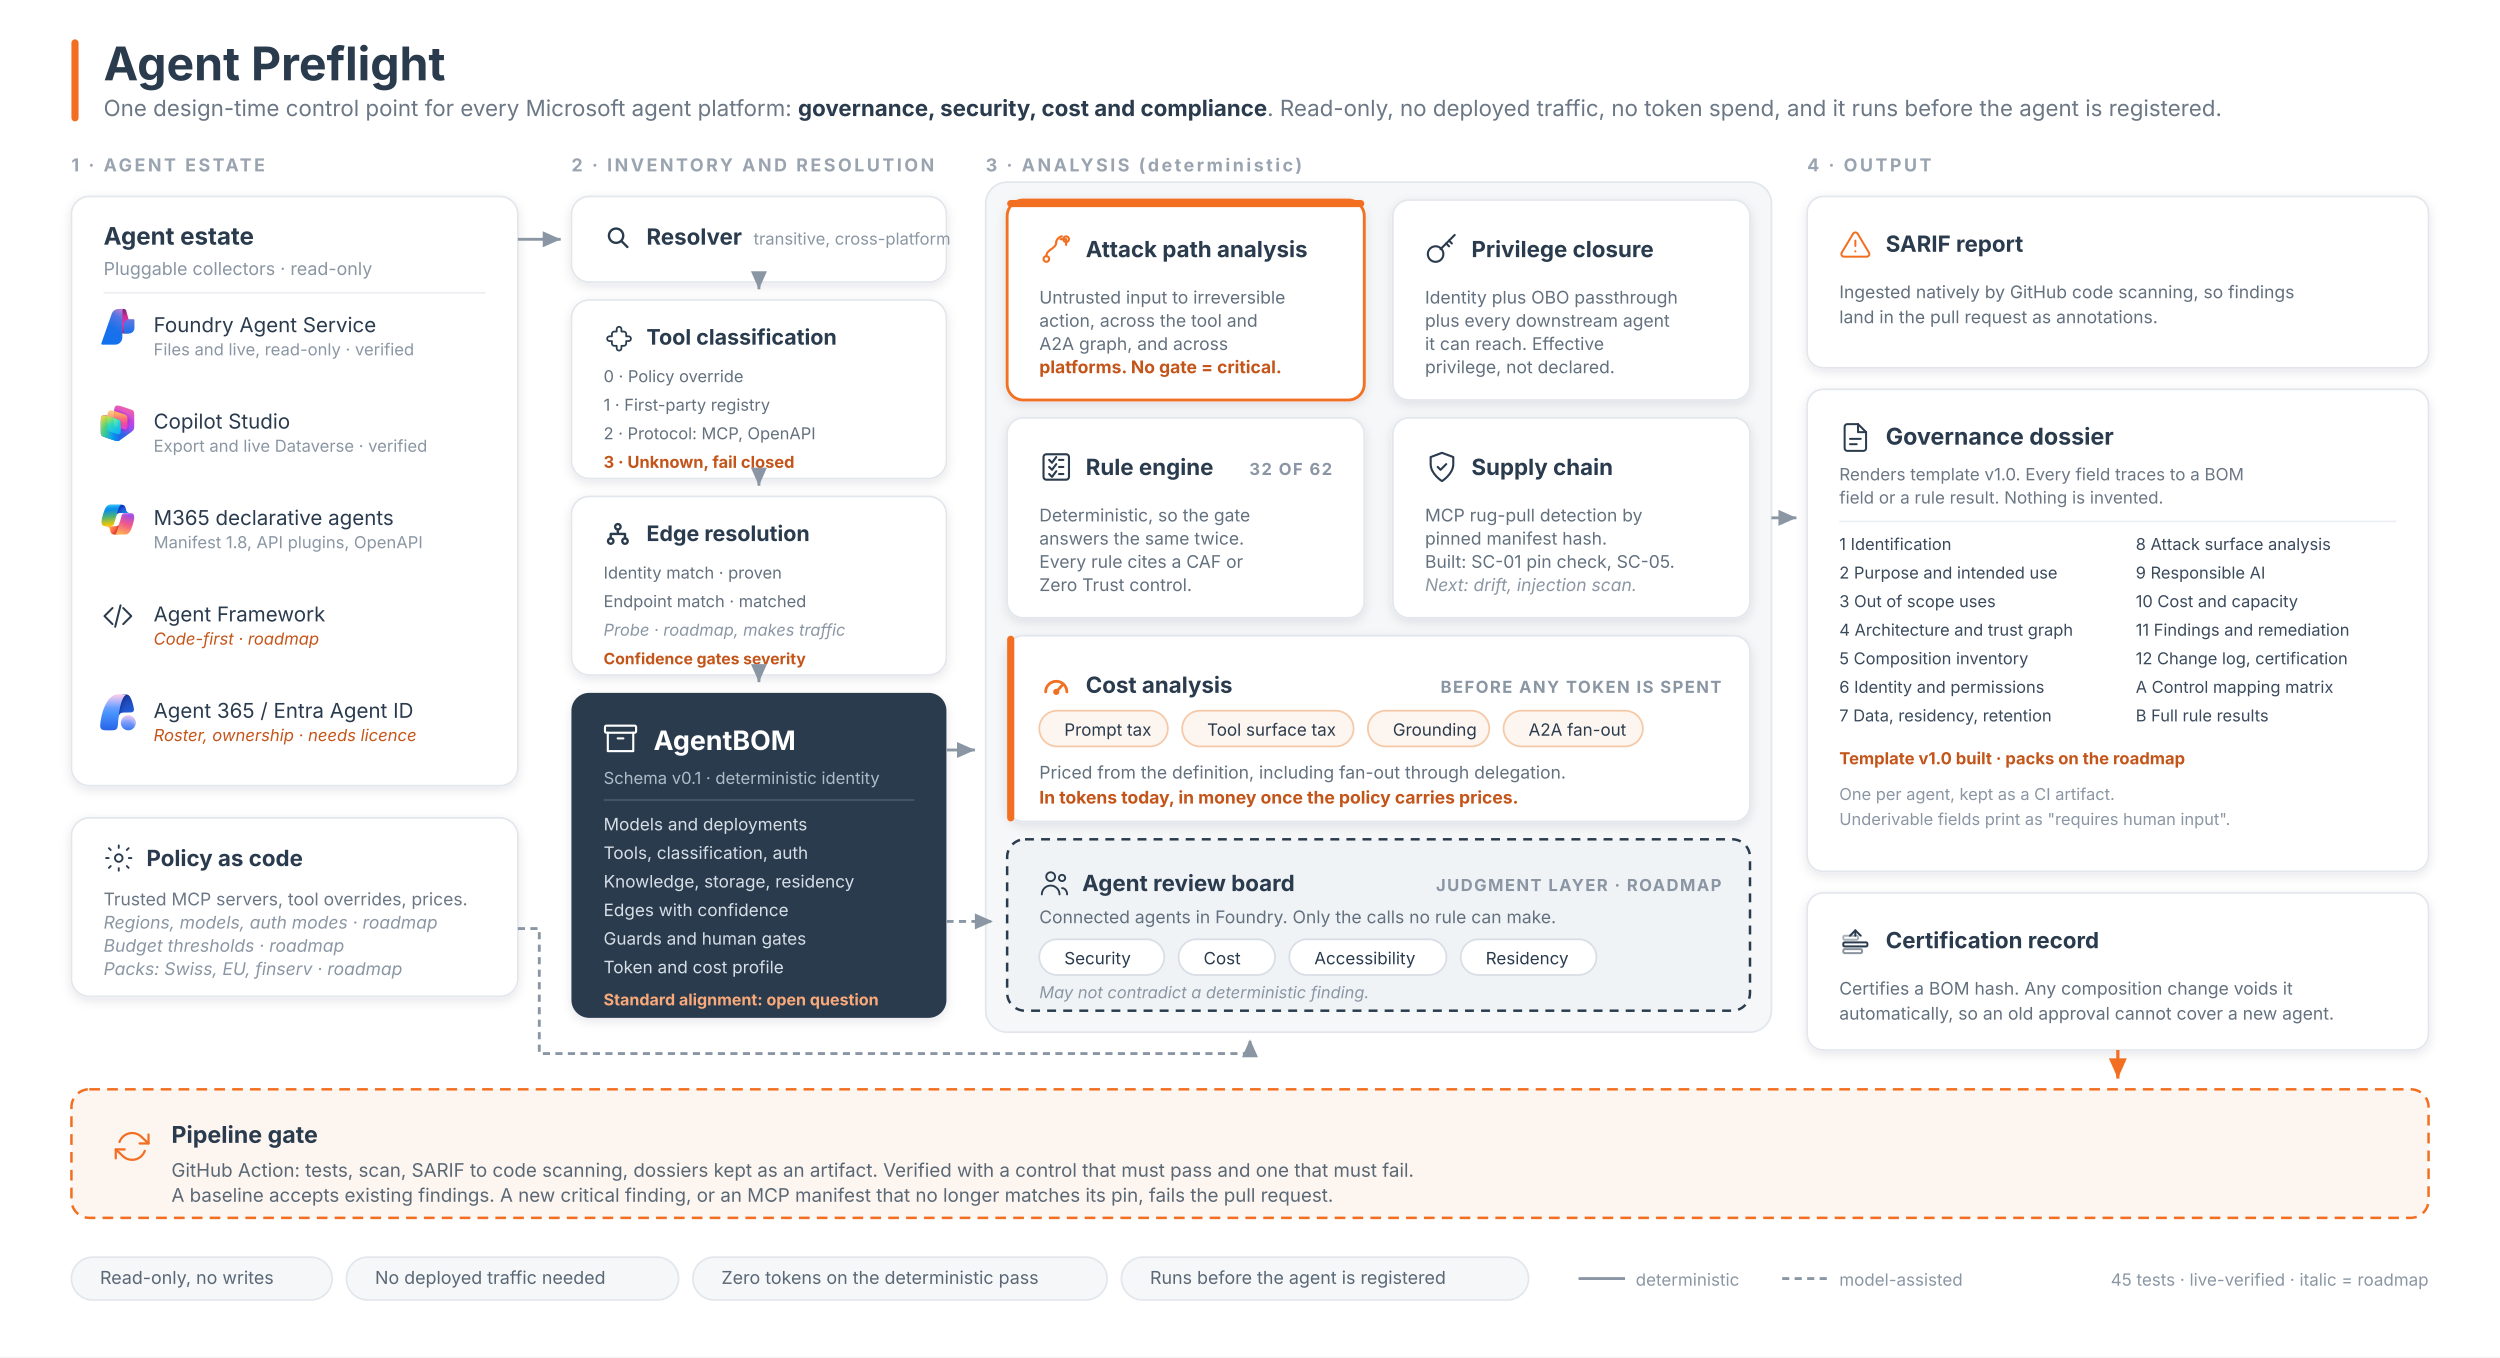
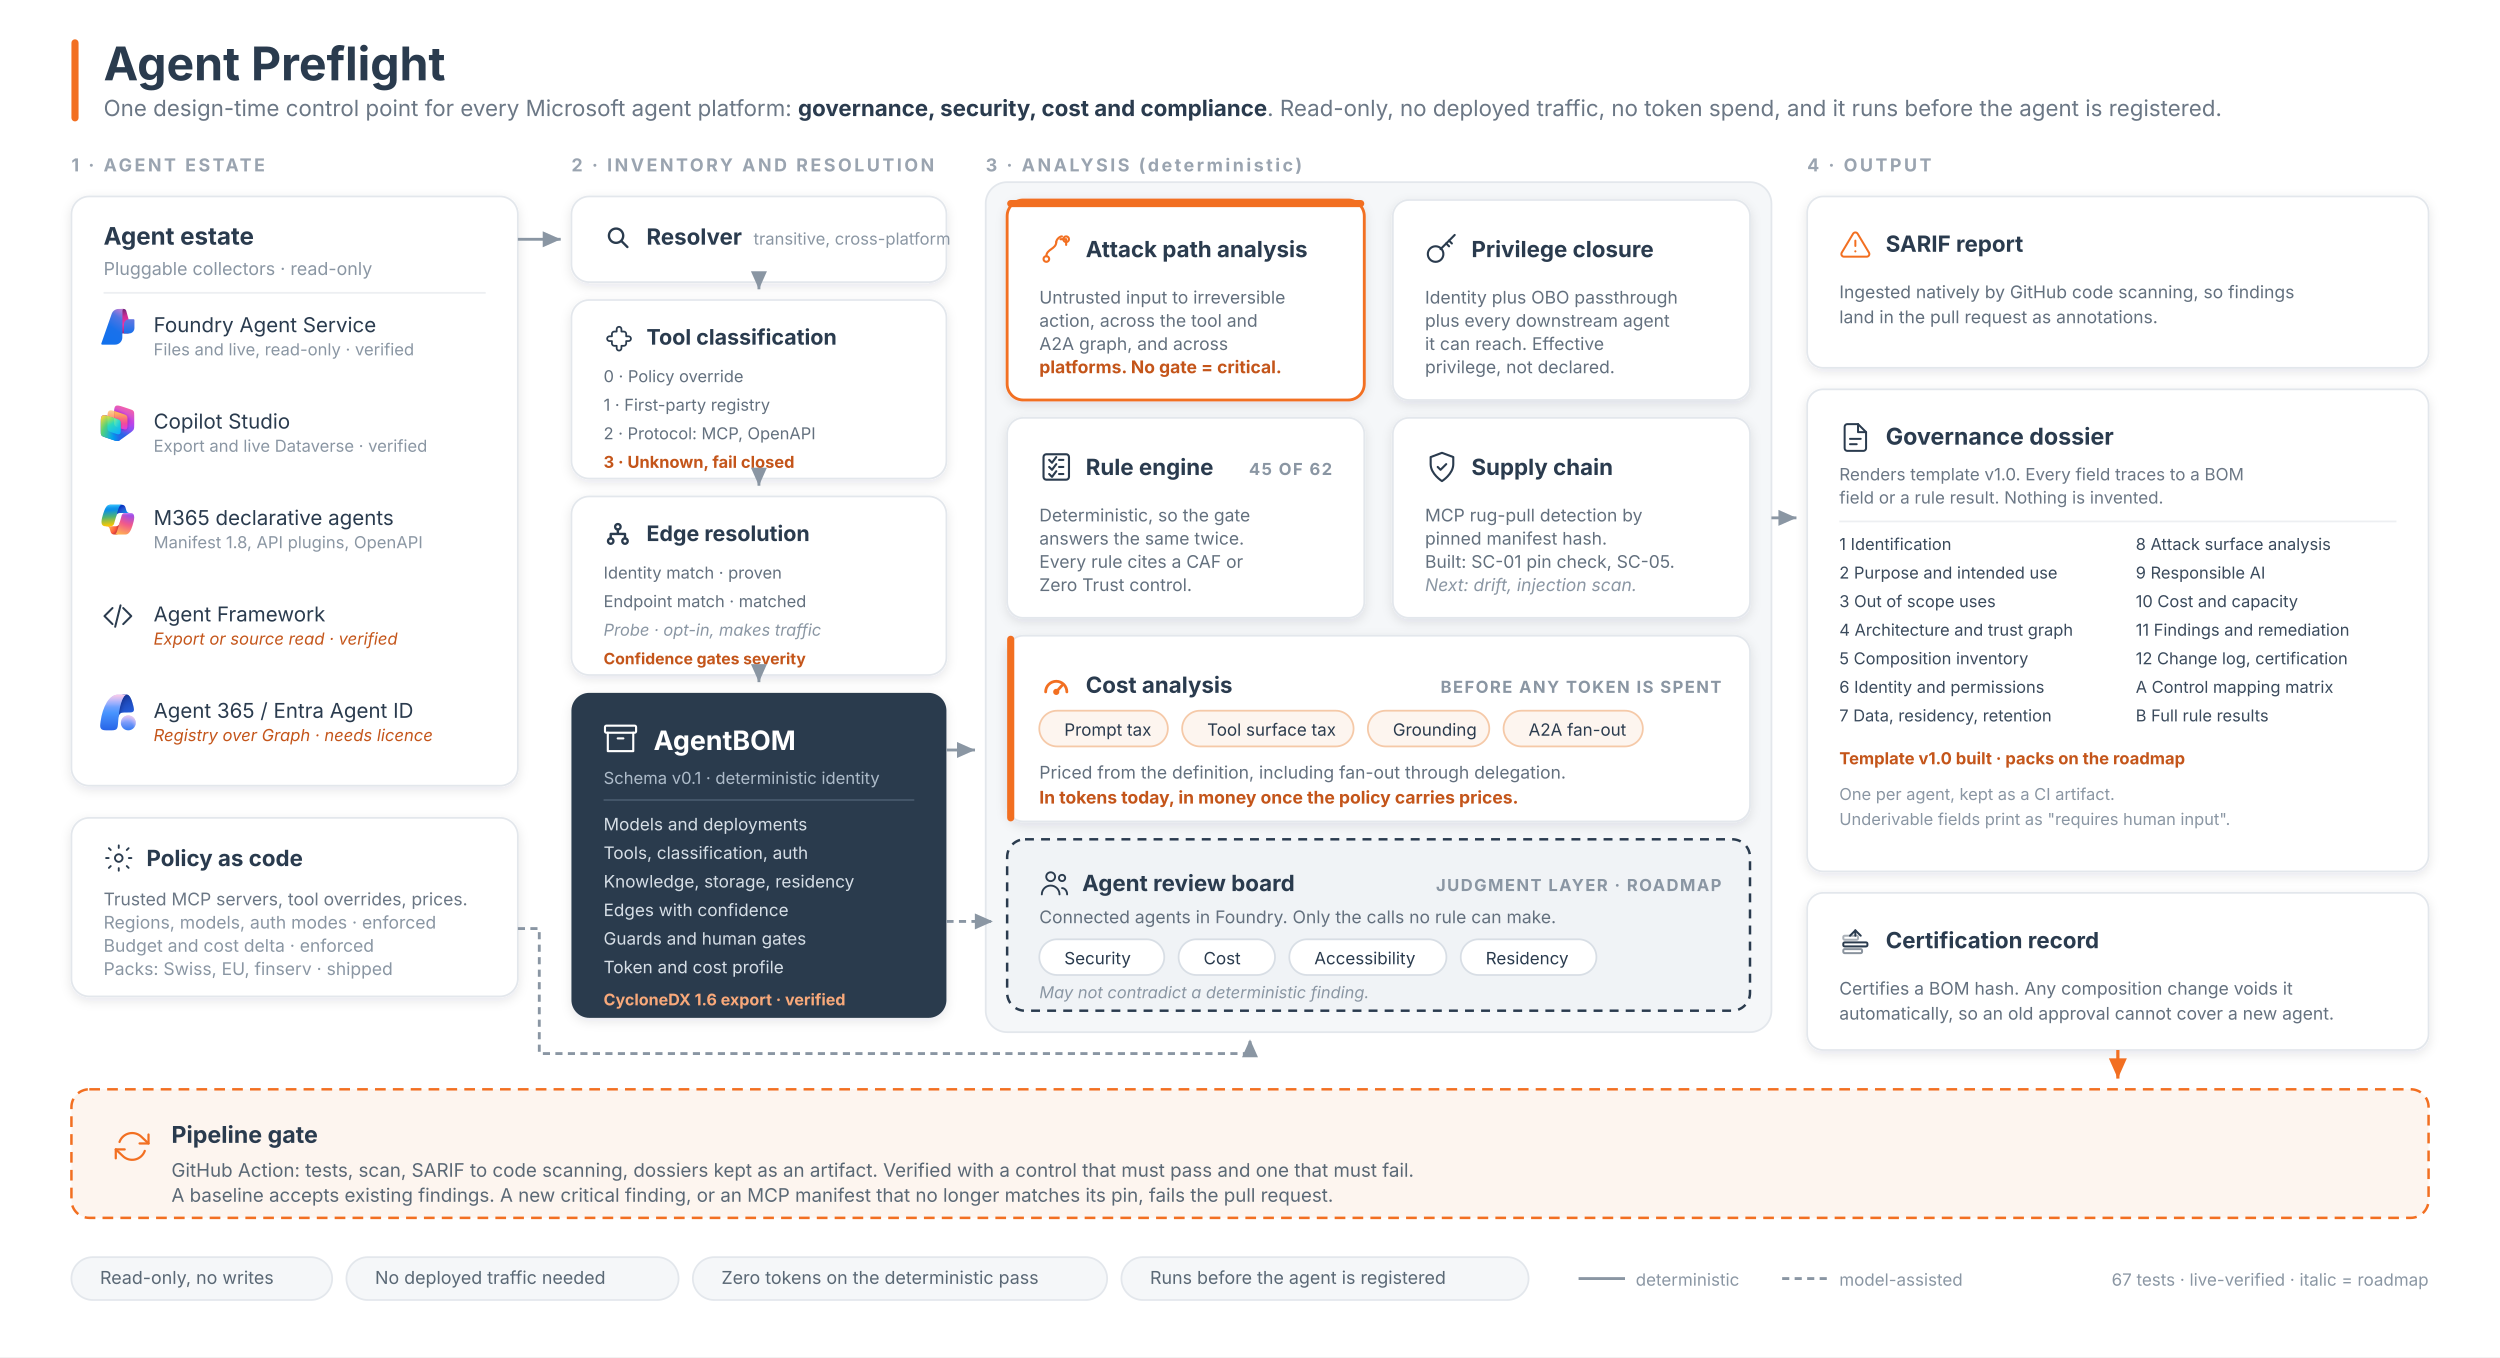
<svg xmlns="http://www.w3.org/2000/svg" viewBox="0 0 1400 760" width="1400" height="760" font-family="Segoe UI, Inter, system-ui, -apple-system, Arial, sans-serif">
  <defs>
    <filter id="sh" x="-20%" y="-20%" width="140%" height="140%">
      <feDropShadow dx="0" dy="2" stdDeviation="3" flood-color="#0B1B2B" flood-opacity="0.10" />
    </filter>
    <marker id="ah" viewBox="0 0 10 10" refX="9" refY="5" markerWidth="7" markerHeight="7" orient="auto-start-reverse">
      <path d="M0,1 L9,5 L0,9 z" fill="#8A96A3" />
    </marker>
    <marker id="aho" viewBox="0 0 10 10" refX="9" refY="5" markerWidth="7" markerHeight="7" orient="auto-start-reverse">
      <path d="M0,1 L9,5 L0,9 z" fill="#F26F21" />
    </marker>
    <symbol id="ico-brain" viewBox="0 0 24 24" fill="none" stroke="currentColor" stroke-width="1.5" stroke-linecap="round" stroke-linejoin="round">
      <path d="M12 5C12 3.343 13.343 2 15 2c1.657 0 3 1.343 3 3 1.105 0 2 .895 2 2v1.5c0 .828-.672 1.5-1.5 1.5H19v3c0 2.761-2.239 5-5 5h-4c-2.761 0-5-2.239-5-5V10H4.5C3.672 10 3 9.328 3 8.5V7c0-1.105.895-2 2-2 0-1.657 1.343-3 3-3 1.657 0 3 1.343 3 3h1z" />
      <line x1="9" y1="17" x2="9" y2="21" />
      <line x1="15" y1="17" x2="15" y2="21" />
      <line x1="9" y1="21" x2="15" y2="21" />
    </symbol>
    <symbol id="ico-puzzle" viewBox="0 0 24 24" fill="none" stroke="currentColor" stroke-width="1.5" stroke-linecap="round" stroke-linejoin="round">
      <path d="M19 11V9a2 2 0 0 0-2-2h-2V5a2 2 0 0 0-4 0v2H9a2 2 0 0 0-2 2v2H5a2 2 0 0 0 0 4h2v2a2 2 0 0 0 2 2h2v2a2 2 0 0 0 4 0v-2h2a2 2 0 0 0 2-2v-2h2a2 2 0 0 0 0-4h-2z" />
    </symbol>
    <symbol id="ico-code" viewBox="0 0 24 24" fill="none" stroke="currentColor" stroke-width="1.5" stroke-linecap="round" stroke-linejoin="round">
      <polyline points="16,18 22,12 16,6" />
      <polyline points="8,6 2,12 8,18" />
      <line x1="14" y1="4" x2="10" y2="20" />
    </symbol>
    <symbol id="ico-org" viewBox="0 0 24 24" fill="none" stroke="currentColor" stroke-width="2" stroke-linecap="round" stroke-linejoin="round">
      <circle cx="12" cy="6" r="2.3" />
      <circle cx="6" cy="18" r="2.3" />
      <circle cx="18" cy="18" r="2.3" />
      <path d="M12 8.3 V12 M6 12 H18 M6 12 V15.7 M18 12 V15.7" />
    </symbol>
    <symbol id="ico-search" viewBox="0 0 24 24" fill="none" stroke="currentColor" stroke-width="2" stroke-linecap="round" stroke-linejoin="round">
      <circle cx="10.5" cy="10.5" r="6" />
      <line x1="15" y1="15" x2="20" y2="20" />
    </symbol>
    <symbol id="ico-archive" viewBox="0 0 24 24" fill="none" stroke="currentColor" stroke-width="1.5" stroke-linecap="round" stroke-linejoin="round">
      <polyline points="21,8 21,21 3,21 3,8" />
      <rect x="1" y="3" width="22" height="5" rx="1" />
      <line x1="10" y1="12" x2="14" y2="12" />
    </symbol>
    <symbol id="ico-route" viewBox="0 0 24 24" fill="none" stroke="currentColor" stroke-width="1.5" stroke-linecap="round" stroke-linejoin="round">
      <circle cx="5" cy="19" r="2" />
      <circle cx="19" cy="5" r="2" />
      <path d="M5 17C5 12 12 12 12 7" />
      <path d="M12 7C12 5.343 14.343 3 16 3" />
      <polyline points="15,5 19,5 19,9" />
    </symbol>
    <symbol id="ico-key" viewBox="0 0 24 24" fill="none" stroke="currentColor" stroke-width="1.5" stroke-linecap="round" stroke-linejoin="round">
      <circle cx="7.5" cy="15.5" r="5.5" />
      <path d="M21 2L11 12" />
      <path d="M15 8l2 2" />
      <path d="M17 6l2 2" />
    </symbol>
    <symbol id="ico-checklist" viewBox="0 0 24 24" fill="none" stroke="currentColor" stroke-width="1.5" stroke-linecap="round" stroke-linejoin="round">
      <rect x="3" y="3" width="18" height="18" rx="2" />
      <polyline points="7,12 9,14 12,10" />
      <line x1="14" y1="12" x2="17" y2="12" />
      <polyline points="7,7 9,9 12,5" />
      <line x1="14" y1="7" x2="17" y2="7" />
      <polyline points="7,17 9,19 12,15" />
      <line x1="14" y1="17" x2="17" y2="17" />
    </symbol>
    <symbol id="ico-shield" viewBox="0 0 24 24" fill="none" stroke="currentColor" stroke-width="1.5" stroke-linecap="round" stroke-linejoin="round">
      <path d="M12 22C12 22 4 17 4 10V5l8-3 8 3v5c0 7-8 12-8 12z" />
      <polyline points="9,12 11,14 15,10" />
    </symbol>
    <symbol id="ico-people" viewBox="0 0 24 24" fill="none" stroke="currentColor" stroke-width="1.5" stroke-linecap="round" stroke-linejoin="round">
      <circle cx="9" cy="7" r="3.5" />
      <path d="M2 21c0-3.866 3.134-7 7-7s7 3.134 7 7" />
      <circle cx="18" cy="8" r="2.5" />
      <path d="M22 21c0-2.761-1.791-5-4-5" />
    </symbol>
    <symbol id="ico-settings" viewBox="0 0 24 24" fill="none" stroke="currentColor" stroke-width="1.5" stroke-linecap="round" stroke-linejoin="round">
      <circle cx="12" cy="12" r="3" />
      <path d="M12 2v2M12 20v2M4.22 4.22l1.42 1.42M18.36 18.36l1.42 1.42M2 12h2M20 12h2M4.22 19.78l1.42-1.42M18.36 5.64l1.42-1.42" />
    </symbol>
    <symbol id="ico-warning" viewBox="0 0 24 24" fill="none" stroke="currentColor" stroke-width="1.5" stroke-linecap="round" stroke-linejoin="round">
      <path d="M10.29 3.86L1.82 18a2 2 0 0 0 1.71 3h16.94a2 2 0 0 0 1.71-3L13.71 3.86a2 2 0 0 0-3.42 0z" />
      <line x1="12" y1="9" x2="12" y2="13" />
      <circle cx="12" cy="17" r="0.8" fill="currentColor" stroke="none" />
    </symbol>
    <symbol id="ico-document" viewBox="0 0 24 24" fill="none" stroke="currentColor" stroke-width="1.5" stroke-linecap="round" stroke-linejoin="round">
      <path d="M14 2H6a2 2 0 0 0-2 2v16a2 2 0 0 0 2 2h12a2 2 0 0 0 2-2V8z" />
      <polyline points="14,2 14,8 20,8" />
      <line x1="8" y1="13" x2="16" y2="13" />
      <line x1="8" y1="17" x2="13" y2="17" />
    </symbol>
    <symbol id="ico-version" viewBox="0 0 24 24" fill="none" stroke="currentColor" stroke-width="1.5" stroke-linecap="round" stroke-linejoin="round">
      <path d="M12 8V4l-4 4" />
      <path d="M12 4l4 4" />
      <rect x="3" y="13" width="18" height="3" rx="1" />
      <rect x="3" y="18" width="14" height="3" rx="1" opacity="0.55" />
      <rect x="3" y="8" width="11" height="3" rx="1" opacity="0.4" />
    </symbol>
    <symbol id="ico-refresh" viewBox="0 0 24 24" fill="none" stroke="currentColor" stroke-width="1.5" stroke-linecap="round" stroke-linejoin="round">
      <polyline points="23,4 23,10 17,10" />
      <polyline points="1,20 1,14 7,14" />
      <path d="M3.51 9a9 9 0 0 1 14.85-3.36L23 10M1 14l4.64 4.36A9 9 0 0 0 20.49 15" />
    </symbol>
    <symbol id="ico-gauge" viewBox="0 0 24 24" fill="none" stroke="currentColor" stroke-width="2" stroke-linecap="round" stroke-linejoin="round">
      <path d="M4.5 17 A7.5 7.5 0 0 1 19.5 17" />
      <line x1="12" y1="17" x2="16" y2="12.5" />
      <circle cx="12" cy="17" r="1.2" />
    </symbol>
    <symbol id="ico-foundry" viewBox="0 0 18 18">
      <defs>
        <linearGradient id="fd1" x1="-603.563" y1="-218.378" x2="-606.6" y2="-206.22" gradientTransform="translate(617.126 -205.758) scale(1 -1)" gradientUnits="userSpaceOnUse">
          <stop offset="0" stop-color="#712575" />
          <stop offset=".18" stop-color="#bf2c92" />
          <stop offset=".4" stop-color="#f131a5" />
          <stop offset=".72" stop-color="#c92d96" />
          <stop offset="1" stop-color="#712575" />
        </linearGradient>
        <linearGradient id="fd2" x1="-602.412" y1="-206.025" x2="-602.412" y2="-223.175" gradientTransform="translate(617.126 -205.758) scale(1 -1)" gradientUnits="userSpaceOnUse">
          <stop offset="0" stop-color="#da7ed0" />
          <stop offset=".3" stop-color="#6276e1" />
          <stop offset=".67" stop-color="#1d71eb" />
          <stop offset="1" stop-color="#1171ed" />
        </linearGradient>
        <linearGradient id="fd3" x1="-603.438" y1="-206.414" x2="-614.807" y2="-224.644" gradientTransform="translate(617.126 -205.758) scale(1 -1)" gradientUnits="userSpaceOnUse">
          <stop offset="0" stop-color="#da7ed0" />
          <stop offset=".25" stop-color="#5175e3" />
          <stop offset=".54" stop-color="#1a71eb" />
          <stop offset="1" stop-color="#1171ed" />
        </linearGradient>
      </defs>
      <path d="m12.061.012c.534,0,1.008.401,1.178.984s1.166,4.19,1.166,4.19v7.166h-3.607l.073-12.352h1.19v.012Z" fill="url(#fd1)" fill-rule="evenodd" />
      <path d="m17.356,5.611c0-.255-.206-.449-.449-.449h-2.126c-1.494,0-2.709,1.215-2.709,2.709v4.494h2.575c1.494,0,2.709-1.215,2.709-2.709v-4.045Z" fill="url(#fd2)" />
      <path d="m12.061.012c-.413,0-.741.328-.741.741l-.073,13.64c0,1.992-1.615,3.607-3.607,3.607H1.093c-.316,0-.522-.304-.425-.595L5.915,2.429C6.425.984,7.785.012,9.316.012h2.757-.012Z" fill="url(#fd3)" fill-rule="evenodd" />
    </symbol>
    <symbol id="ico-cstudio" viewBox="0 0 96 96">
      <defs>
        <linearGradient id="cs0" x1="53.5" y1="77" x2="81" y2="10" gradientUnits="userSpaceOnUse">
          <stop stop-color="#2764E7" />
          <stop offset="0.307" stop-color="#8B52F4" />
          <stop offset="0.545" stop-color="#BB45EA" />
          <stop offset="0.804" stop-color="#DB56C6" />
          <stop offset="1" stop-color="#F462AB" />
        </linearGradient>
        <radialGradient id="cs1" cx="0" cy="0" r="1" gradientUnits="userSpaceOnUse" gradientTransform="translate(52.5 45) rotate(43.8065) scale(33.9485 21.4653)">
          <stop offset="0.549" stop-color="#5B2AB5" />
          <stop offset="1" stop-color="#A931D8" stop-opacity="0" />
        </radialGradient>
        <radialGradient id="cs2" cx="0" cy="0" r="1" gradientUnits="userSpaceOnUse" gradientTransform="translate(44 34) rotate(17.7004) scale(49.3356 24.5964)">
          <stop offset="0.528" stop-color="#9529C2" />
          <stop offset="1" stop-color="#DD3CE2" stop-opacity="0" />
        </radialGradient>
        <radialGradient id="cs3" cx="0" cy="0" r="1" gradientUnits="userSpaceOnUse" gradientTransform="translate(61.3922 89.3373) rotate(-124.89) scale(82.0935 82.0935)">
          <stop stop-color="#2764E7" />
          <stop offset="0.225" stop-color="#0094F0" />
          <stop offset="0.443" stop-color="#19B2CE" />
          <stop offset="0.7" stop-color="#52D17C" />
          <stop offset="1" stop-color="#FFD638" />
        </radialGradient>
        <linearGradient id="cs4" x1="19.544" y1="82.71" x2="53.845" y2="82.71" gradientUnits="userSpaceOnUse">
          <stop stop-color="#16BBDA" stop-opacity="0" />
          <stop offset="0.535" stop-color="#0094F0" />
          <stop offset="1" stop-color="#2764E7" />
        </linearGradient>
        <radialGradient id="cs5" cx="0" cy="0" r="1" gradientTransform="matrix(23 12.9998 8.90874 -13.0499 43 67.9995)" gradientUnits="userSpaceOnUse">
          <stop stop-color="#1B44B1" />
          <stop offset="1" stop-color="#367AF2" stop-opacity="0" />
        </radialGradient>
        <linearGradient id="cs6" x1="33.5" y1="32.5" x2="34" y2="13" gradientUnits="userSpaceOnUse">
          <stop stop-color="#FF9C70" />
          <stop offset="1" stop-color="#FFD394" />
        </linearGradient>
        <linearGradient id="cs8" x1="58" y1="20" x2="58.5" y2="64.5" gradientUnits="userSpaceOnUse">
          <stop stop-color="#FFB357" />
          <stop offset="0.38" stop-color="#FB6F7B" />
          <stop offset="0.66" stop-color="#F24A9D" />
          <stop offset="1" stop-color="#DD3CE2" />
        </linearGradient>
        <radialGradient id="cs9" cx="0" cy="0" r="1" gradientUnits="userSpaceOnUse" gradientTransform="translate(40 54) rotate(12.702) scale(24.0895 24.0895)">
          <stop offset="0.568" stop-color="#D7257D" />
          <stop offset="1" stop-color="#F462AB" stop-opacity="0" />
        </radialGradient>
        <linearGradient id="cs10" x1="50.03" y1="77.371" x2="20" y2="25.687" gradientUnits="userSpaceOnUse">
          <stop stop-color="#0FAFFF" />
          <stop offset="0.548" stop-color="#2BDABE" />
          <stop offset="0.766" stop-color="#88E06C" />
          <stop offset="1" stop-color="#FFD638" />
        </linearGradient>
        <linearGradient id="cs11" x1="36" y1="44.5" x2="53" y2="50.5" gradientUnits="userSpaceOnUse">
          <stop stop-color="#76EB95" />
          <stop offset="1" stop-color="#3BD5FF" stop-opacity="0" />
        </linearGradient>
      </defs>
      <path d="M64.324 4.774C52.312 0.77 46.305 -1.23 42.152 1.763C38 4.756 38 11.087 38 23.749V33.999L28.324 30.774C16.312 26.77 10.305 24.77 6.152 27.763C2 30.756 2 37.087 2 49.749V67.585C2 74.542 2 78.021 3.887 80.64C5.774 83.259 9.076 84.36 15.676 86.56L20.002 87.999L20 88.001L33.891 92.63C41.053 95.017 44.634 96.212 48.217 95.661C51.8 95.111 54.858 92.896 60.973 88.468L79.596 74.984C84.624 71.342 87.571 69.203 89.369 66.757C89.551 66.519 89.721 66.27 89.879 66.005C90.05 65.73 90.212 65.452 90.359 65.163C92 61.95 92 58.195 92 50.685V28.415C92 21.458 92.001 17.979 90.113 15.36C88.226 12.742 84.924 11.643 78.324 9.442L64.324 4.774Z" fill="url(#cs0)" />
      <path d="M64.324 4.774C52.312 0.77 46.305 -1.23 42.152 1.763C38 4.756 38 11.087 38 23.749V33.999L28.324 30.774C16.312 26.77 10.305 24.77 6.152 27.763C2 30.756 2 37.087 2 49.749V67.585C2 74.542 2 78.021 3.887 80.64C5.774 83.259 9.076 84.36 15.676 86.56L20.002 87.999L20 88.001L33.891 92.63C41.053 95.017 44.634 96.212 48.217 95.661C51.8 95.111 54.858 92.896 60.973 88.468L79.596 74.984C84.624 71.342 87.571 69.203 89.369 66.757C89.551 66.519 89.721 66.27 89.879 66.005C90.05 65.73 90.212 65.452 90.359 65.163C92 61.95 92 58.195 92 50.685V28.415C92 21.458 92.001 17.979 90.113 15.36C88.226 12.742 84.924 11.643 78.324 9.442L64.324 4.774Z" fill="url(#cs1)" />
      <path d="M64.324 4.774C52.312 0.77 46.305 -1.23 42.152 1.763C38 4.756 38 11.087 38 23.749V33.999L28.324 30.774C16.312 26.77 10.305 24.77 6.152 27.763C2 30.756 2 37.087 2 49.749V67.585C2 74.542 2 78.021 3.887 80.64C5.774 83.259 9.076 84.36 15.676 86.56L20.002 87.999L20 88.001L33.891 92.63C41.053 95.017 44.634 96.212 48.217 95.661C51.8 95.111 54.858 92.896 60.973 88.468L79.596 74.984C84.624 71.342 87.571 69.203 89.369 66.757C89.551 66.519 89.721 66.27 89.879 66.005C90.05 65.73 90.212 65.452 90.359 65.163C92 61.95 92 58.195 92 50.685V28.415C92 21.458 92.001 17.979 90.113 15.36C88.226 12.742 84.924 11.643 78.324 9.442L64.324 4.774Z" fill="url(#cs2)" />
      <path d="M56 54.415C56 47.458 56 43.979 54.112 41.36C52.225 38.742 48.925 37.642 42.325 35.441L28.325 30.775C16.312 26.771 10.306 24.768 6.153 27.762C2 30.755 2 37.086 2 49.748V67.585C2 74.542 2 78.021 3.888 80.639C5.775 83.258 9.075 84.358 15.675 86.558L29.675 91.225C41.688 95.229 47.694 97.231 51.847 94.238C56 91.245 56 84.914 56 72.251V54.415Z" fill="url(#cs3)" />
      <path d="M56 54.415C56 47.458 56 43.979 54.112 41.36C52.225 38.742 48.925 37.642 42.325 35.441L28.325 30.775C16.312 26.771 10.306 24.768 6.153 27.762C2 30.755 2 37.086 2 49.748V67.585C2 74.542 2 78.021 3.888 80.639C5.775 83.258 9.075 84.358 15.675 86.558L29.675 91.225C41.688 95.229 47.694 97.231 51.847 94.238C56 91.245 56 84.914 56 72.251V54.415Z" fill="url(#cs4)" />
      <path d="M92 50.685C92 58.195 92 61.95 90.359 65.163C90.212 65.452 90.05 65.73 89.879 66.005C89.721 66.27 89.551 66.519 89.369 66.757C87.571 69.203 84.624 71.342 79.596 74.983L60.973 88.468C54.858 92.896 51.8 95.111 48.217 95.661C44.634 96.212 41.053 95.017 33.891 92.63L25.216 89.739L20 88L20.002 87.999L16.782 86.928L15.222 86.407C8.923 84.307 5.73 83.198 3.887 80.64C2 78.021 2 74.542 2 67.585V49.749C2 48.432 2.001 47.184 2.006 46.001L56 61.501L92 35.001V50.685Z" fill="url(#cs5)" />
      <path d="M38.074 15.104C31.303 13.067 27.222 12.55 24.152 14.762C21.079 16.977 20.281 21.02 20.073 28.103C22.463 28.822 25.189 29.731 28.323 30.775L37.999 34V23.749C37.999 20.457 38.001 17.593 38.074 15.104Z" fill="url(#cs6)" />
      <path d="M38.074 15.104C38.001 17.592 38 20.456 38 23.748V41.585C38 48.542 38 52.021 39.888 54.64C41.775 57.258 45.076 58.359 51.676 60.559L56 62C64.003 64.668 68.004 66.001 70.84 64.141C71.011 64.028 71.177 63.909 71.338 63.782C74 61.68 74 57.462 74 49.026V41.415C74 34.458 74 30.979 72.112 28.36C70.225 25.742 66.924 24.641 60.324 22.441L46.324 17.774C43.19 16.73 40.464 15.822 38.074 15.104Z" fill="url(#cs8)" />
      <path d="M38.074 15.104C38.001 17.592 38 20.456 38 23.748V41.585C38 48.542 38 52.021 39.888 54.64C41.775 57.258 45.076 58.359 51.676 60.559L56 62C64.003 64.668 68.004 66.001 70.84 64.141C71.011 64.028 71.177 63.909 71.338 63.782C74 61.68 74 57.462 74 49.026V41.415C74 34.458 74 30.979 72.112 28.36C70.225 25.742 66.924 24.641 60.324 22.441L46.324 17.774C43.19 16.73 40.464 15.822 38.074 15.104Z" fill="url(#cs9)" />
      <path d="M20.074 28.104C20.001 30.592 20 33.456 20 36.748V54.585C20 61.542 20 65.021 21.888 67.64C23.775 70.258 27.076 71.359 33.676 73.559L37.975 74.992C46.001 77.667 50.015 79.005 52.855 77.131C53.016 77.025 53.172 76.912 53.324 76.793C56 74.691 56 70.461 56 62V54.415C56 47.458 56 43.979 54.112 41.36C52.225 38.742 48.924 37.641 42.324 35.441L28.324 30.774C25.19 29.73 22.464 28.823 20.074 28.104Z" fill="url(#cs10)" />
      <path d="M38 41.585C38 48.542 38 52.021 39.888 54.64C41.775 57.258 45.076 58.358 51.676 60.559L56 62V54.415C56 47.458 56 43.979 54.112 41.36C52.225 38.742 48.924 37.641 42.324 35.441L38 34V41.585Z" fill="url(#cs11)" />
    </symbol>
    <symbol id="ico-m365copilot" viewBox="0 0 48 48">
      <defs>
        <radialGradient id="mc0" cx="0" cy="0" r="1" gradientUnits="userSpaceOnUse" gradientTransform="translate(38.005 20.5144) rotate(-129.304) scale(17.3033 16.2706)">
          <stop offset="0.096" stop-color="#00AEFF" />
          <stop offset="0.773" stop-color="#2253CE" />
          <stop offset="1" stop-color="#0736C4" />
        </radialGradient>
        <radialGradient id="mc1" cx="0" cy="0" r="1" gradientUnits="userSpaceOnUse" gradientTransform="translate(11.1215 32.8171) rotate(51.84) scale(15.9912 15.5119)">
          <stop stop-color="#FFB657" />
          <stop offset="0.634" stop-color="#FF5F3D" />
          <stop offset="0.923" stop-color="#C02B3C" />
        </radialGradient>
        <linearGradient id="mc2" x1="12.5" y1="7.5" x2="14.788" y2="33.975" gradientUnits="userSpaceOnUse">
          <stop offset="0.156" stop-color="#0D91E1" />
          <stop offset="0.487" stop-color="#52B471" />
          <stop offset="0.652" stop-color="#98BD42" />
          <stop offset="0.937" stop-color="#FFC800" />
        </linearGradient>
        <linearGradient id="mc3" x1="14.5" y1="4" x2="15.75" y2="32.885" gradientUnits="userSpaceOnUse">
          <stop stop-color="#3DCBFF" />
          <stop offset="0.247" stop-color="#0588F7" stop-opacity="0" />
        </linearGradient>
        <radialGradient id="mc4" cx="0" cy="0" r="1" gradientUnits="userSpaceOnUse" gradientTransform="translate(41.3187 12.2813) rotate(109.274) scale(38.3873 45.9867)">
          <stop offset="0.066" stop-color="#8C48FF" />
          <stop offset="0.5" stop-color="#F2598A" />
          <stop offset="0.896" stop-color="#FFB152" />
        </radialGradient>
        <linearGradient id="mc5" x1="42.586" y1="13.346" x2="42.569" y2="21.215" gradientUnits="userSpaceOnUse">
          <stop offset="0.058" stop-color="#F8ADFA" />
          <stop offset="0.708" stop-color="#A86EDD" stop-opacity="0" />
        </linearGradient>
      </defs>
      <path d="M34.142 7.325C33.563 5.354 31.755 4 29.7 4L28.349 4C26.114 4 24.198 5.596 23.795 7.794L21.48 20.407L22.055 18.442C22.632 16.468 24.442 15.111 26.499 15.111H34.352L37.646 16.394L40.821 15.111H39.895C37.84 15.111 36.032 13.757 35.453 11.786L34.142 7.325Z" fill="url(#mc0)" />
      <path d="M14.331 40.656C14.903 42.637 16.716 44 18.778 44H21.649C24.159 44 26.212 41.999 26.277 39.489L26.589 27.327L25.935 29.56C25.358 31.533 23.548 32.889 21.492 32.889L13.573 32.889L10.75 31.357L7.693 32.889H8.605C10.666 32.889 12.48 34.252 13.052 36.233L14.331 40.656Z" fill="url(#mc1)" />
      <path d="M29.499 4H13.46C8.877 4 6.128 10.057 4.295 16.113C2.123 23.289 -0.719 32.885 7.503 32.885H14.428C16.498 32.885 18.315 31.517 18.884 29.527C20.088 25.314 22.198 17.965 23.855 12.371C24.698 9.528 25.399 7.087 26.476 5.566C27.08 4.714 28.086 4 29.499 4Z" fill="url(#mc2)" />
      <path d="M29.499 4H13.46C8.877 4 6.128 10.057 4.295 16.113C2.123 23.289 -0.719 32.885 7.503 32.885H14.428C16.498 32.885 18.315 31.517 18.884 29.527C20.088 25.314 22.198 17.965 23.855 12.371C24.698 9.528 25.399 7.087 26.476 5.566C27.08 4.714 28.086 4 29.499 4Z" fill="url(#mc3)" />
      <path d="M18.498 44H34.537C39.12 44 41.87 37.942 43.703 31.885C45.874 24.708 48.716 15.11 40.495 15.11H33.569C31.5 15.11 29.683 16.478 29.114 18.468C27.91 22.682 25.8 30.032 24.142 35.627C23.3 38.471 22.598 40.913 21.521 42.434C20.918 43.286 19.911 44 18.498 44Z" fill="url(#mc4)" />
      <path d="M18.498 44H34.537C39.12 44 41.87 37.942 43.703 31.885C45.874 24.708 48.716 15.11 40.495 15.11H33.569C31.5 15.11 29.683 16.478 29.114 18.468C27.91 22.682 25.8 30.032 24.142 35.627C23.3 38.471 22.598 40.913 21.521 42.434C20.918 43.286 19.911 44 18.498 44Z" fill="url(#mc5)" />
    </symbol>
    <symbol id="ico-agent365" viewBox="0 0 96 96">
      <defs>
        <linearGradient id="a30" x1="62" y1="5.5" x2="87" y2="64.5" gradientUnits="userSpaceOnUse">
          <stop stop-color="#1B44B1" />
          <stop offset="1" stop-color="#2764E7" />
        </linearGradient>
        <radialGradient id="a31" cx="0" cy="0" r="1" gradientUnits="userSpaceOnUse" gradientTransform="translate(80.5 71) rotate(-92.0166) scale(71.0441 31.9304)">
          <stop offset="0.539" stop-color="#2052CB" stop-opacity="0" />
          <stop offset="1" stop-color="#163697" />
        </radialGradient>
        <linearGradient id="a32" x1="96.602" y1="96" x2="96.713" y2="56" gradientUnits="userSpaceOnUse">
          <stop stop-color="#367AF2" />
          <stop offset="1" stop-color="#BABAFF" />
        </linearGradient>
        <radialGradient id="a33" cx="0" cy="0" r="1" gradientUnits="userSpaceOnUse" gradientTransform="translate(71 93.7778) rotate(-74.268) scale(40.9795 35.3954)">
          <stop offset="0.514" stop-color="#BABAFF" stop-opacity="0" />
          <stop offset="1" stop-color="#FECBE6" />
        </radialGradient>
        <linearGradient id="a34" x1="57" y1="0" x2="57" y2="96" gradientUnits="userSpaceOnUse">
          <stop stop-color="#BABAFF" />
          <stop offset="0.513" stop-color="#4894FE" />
          <stop offset="1" stop-color="#2764E7" />
        </linearGradient>
        <linearGradient id="a35" x1="51" y1="33.5" x2="51" y2="0" gradientUnits="userSpaceOnUse">
          <stop stop-color="#BABAFF" stop-opacity="0" />
          <stop offset="1" stop-color="#FECBE6" />
        </linearGradient>
      </defs>
      <path d="M48.627 23.992C48.443 16.956 48.351 13.439 49.351 10.631C50.915 6.241 54.315 2.751 58.663 1.073C61.443 0 64.962 0 72 0C79.11 0 85.263 12.511 89.409 29.936C91.309 37.924 92.26 41.918 89.858 44.959C87.455 48 83.095 48 74.375 48H65C55.652 48 51.192 50.024 49.621 62.007L48.627 23.992Z" fill="url(#a30)" />
      <path d="M48.627 23.992C48.443 16.956 48.351 13.439 49.351 10.631C50.915 6.241 54.315 2.751 58.663 1.073C61.443 0 64.962 0 72 0C79.11 0 85.263 12.511 89.409 29.936C91.309 37.924 92.26 41.918 89.858 44.959C87.455 48 83.095 48 74.375 48H65C55.652 48 51.192 50.024 49.621 62.007L48.627 23.992Z" fill="url(#a31)" />
      <path d="M56 76C56 64.954 64.954 56 76 56C87.046 56 96 64.954 96 76C96 87.046 87.046 96 76 96C64.954 96 56 87.046 56 76Z" fill="url(#a32)" />
      <path d="M56 76C56 64.954 64.954 56 76 56C87.046 56 96 64.954 96 76C96 87.046 87.046 96 76 96C64.954 96 56 87.046 56 76Z" fill="url(#a33)" />
      <path d="M48 0C25.334 0 6.897 31.712 1.561 72.064C0.173 82.567 -0.522 87.819 3.063 91.91C6.649 96 12.432 96 24 96C35.135 96 40.703 96 44.161 92.77C47.62 89.541 48.02 83.698 48.82 72.013C51.476 33.214 60.354 0 72 0H48Z" fill="url(#a34)" />
      <path d="M48 0C25.334 0 6.897 31.712 1.561 72.064C0.173 82.567 -0.522 87.819 3.063 91.91C6.649 96 12.432 96 24 96C35.135 96 40.703 96 44.161 92.77C47.62 89.541 48.02 83.698 48.82 72.013C51.476 33.214 60.354 0 72 0H48Z" fill="url(#a35)" />
    </symbol>
  </defs>
  <rect width="1400" height="760" fill="#FFFFFF" />
  <rect x="40" y="22" width="4" height="46" rx="2" fill="#F26F21" />
  <text x="58" y="45" font-size="26" font-weight="700" fill="#2A3B4E">Agent Preflight</text>
  <text x="58" y="65" font-size="12.5" fill="#6B7785">One design-time control point for every Microsoft agent platform: <tspan font-weight="700" fill="#2A3B4E">governance, security, cost and compliance</tspan>. Read-only, no deployed traffic, no token spend, and it runs before the agent is registered.</text>
  <text x="40" y="96" font-size="10" font-weight="700" letter-spacing="1.4" fill="#9AA4B0">1 · AGENT ESTATE</text>
  <text x="320" y="96" font-size="10" font-weight="700" letter-spacing="1.4" fill="#9AA4B0">2 · INVENTORY AND RESOLUTION</text>
  <text x="552" y="96" font-size="10" font-weight="700" letter-spacing="1.4" fill="#9AA4B0">3 · ANALYSIS  (deterministic)</text>
  <text x="1012" y="96" font-size="10" font-weight="700" letter-spacing="1.4" fill="#9AA4B0">4 · OUTPUT</text>
  <rect x="552" y="102" width="440" height="476" rx="12" fill="#F5F7F9" stroke="#E3E7EC" />
  <rect x="40" y="110" width="250" height="330" rx="10" fill="#FFFFFF" stroke="#E3E7EC" filter="url(#sh)" />
  <text x="58" y="137" font-size="13.5" font-weight="700" fill="#2A3B4E">Agent estate</text>
  <text x="58" y="154" font-size="10" fill="#8A96A3">Pluggable collectors · read-only</text>
  <line x1="58" y1="164" x2="272" y2="164" stroke="#EDEFF2" />
  <use href="#ico-foundry" x="56" y="173" width="20" height="20" />
  <text x="86" y="186" font-size="11.5" fill="#2A3B4E">Foundry Agent Service</text>
  <text x="86" y="199" font-size="9.3" fill="#8A96A3">Files and live, read-only · verified</text>
  <use href="#ico-cstudio" x="56" y="227" width="20" height="20" />
  <text x="86" y="240" font-size="11.5" fill="#2A3B4E">Copilot Studio</text>
  <text x="86" y="253" font-size="9.3" fill="#8A96A3">Export and live Dataverse · verified</text>
  <use href="#ico-m365copilot" x="56" y="281" width="20" height="20" />
  <text x="86" y="294" font-size="11.5" fill="#2A3B4E">M365 declarative agents</text>
  <text x="86" y="307" font-size="9.3" fill="#8A96A3">Manifest 1.8, API plugins, OpenAPI</text>
  <use href="#ico-code" x="57" y="336" width="18" height="18" color="#2A3B4E" />
  <text x="86" y="348" font-size="11.5" fill="#2A3B4E">Agent Framework</text>
-   <text x="86" y="361" font-size="9.3" fill="#C4551A" font-style="italic">Code-first · roadmap</text>
+   <text x="86" y="361" font-size="9.3" fill="#C4551A" font-style="italic">Export or source read · verified</text>
  <use href="#ico-agent365" x="56" y="389" width="20" height="20" />
  <text x="86" y="402" font-size="11.5" fill="#2A3B4E">Agent 365 / Entra Agent ID</text>
-   <text x="86" y="415" font-size="9.3" fill="#C4551A" font-style="italic">Roster, ownership · needs licence</text>
+   <text x="86" y="415" font-size="9.3" fill="#C4551A" font-style="italic">Registry over Graph · needs licence</text>
  <rect x="40" y="458" width="250" height="100" rx="10" fill="#FFFFFF" stroke="#E3E7EC" filter="url(#sh)" />
  <use href="#ico-settings" x="58" y="472" width="17" height="17" color="#2A3B4E" />
  <text x="82" y="485" font-size="12.5" font-weight="700" fill="#2A3B4E">Policy as code</text>
  <text x="58" y="507" font-size="9.8" fill="#6B7785">Trusted MCP servers, tool overrides, prices.</text>
-   <text x="58" y="520" font-size="9.8" fill="#8A96A3" font-style="italic">Regions, models, auth modes · roadmap</text>
-   <text x="58" y="533" font-size="9.8" fill="#8A96A3" font-style="italic">Budget thresholds · roadmap</text>
-   <text x="58" y="546" font-size="9.8" fill="#8A96A3" font-style="italic">Packs: Swiss, EU, finserv · roadmap</text>
+   <text x="58" y="520" font-size="9.8" fill="#8A96A3">Regions, models, auth modes · enforced</text>
+   <text x="58" y="533" font-size="9.8" fill="#8A96A3">Budget and cost delta · enforced</text>
+   <text x="58" y="546" font-size="9.8" fill="#8A96A3">Packs: Swiss, EU, finserv · shipped</text>
  <rect x="320" y="110" width="210" height="48" rx="10" fill="#FFFFFF" stroke="#E3E7EC" filter="url(#sh)" />
  <use href="#ico-search" x="338" y="125" width="16" height="16" color="#2A3B4E" />
  <text x="362" y="137" font-size="12.5" font-weight="700" fill="#2A3B4E">Resolver</text>
  <text x="422" y="137" font-size="9.3" fill="#8A96A3">transitive, cross-platform</text>
  <rect x="320" y="168" width="210" height="100" rx="10" fill="#FFFFFF" stroke="#E3E7EC" filter="url(#sh)" />
  <use href="#ico-puzzle" x="338" y="181" width="16" height="16" color="#2A3B4E" />
  <text x="362" y="193" font-size="12" font-weight="700" fill="#2A3B4E">Tool classification</text>
  <text x="338" y="214" font-size="9.2" fill="#63707E">0 · Policy override</text>
  <text x="338" y="230" font-size="9.2" fill="#63707E">1 · First-party registry</text>
  <text x="338" y="246" font-size="9.2" fill="#63707E">2 · Protocol: MCP, OpenAPI</text>
  <text x="338" y="262" font-size="9.2" font-weight="700" fill="#C4551A">3 · Unknown, fail closed</text>
  <rect x="320" y="278" width="210" height="100" rx="10" fill="#FFFFFF" stroke="#E3E7EC" filter="url(#sh)" />
  <use href="#ico-org" x="338" y="291" width="16" height="16" color="#2A3B4E" />
  <text x="362" y="303" font-size="12" font-weight="700" fill="#2A3B4E">Edge resolution</text>
  <text x="338" y="324" font-size="9.2" fill="#63707E">Identity match · proven</text>
  <text x="338" y="340" font-size="9.2" fill="#63707E">Endpoint match · matched</text>
-   <text x="338" y="356" font-size="9.2" fill="#8A96A3" font-style="italic">Probe · roadmap, makes traffic</text>
+   <text x="338" y="356" font-size="9.2" fill="#8A96A3" font-style="italic">Probe · opt-in, makes traffic</text>
  <text x="338" y="372" font-size="8.8" font-weight="700" fill="#C4551A">Confidence gates severity</text>
  <rect x="320" y="388" width="210" height="182" rx="10" fill="#2A3B4E" filter="url(#sh)" />
  <use href="#ico-archive" x="338" y="404" width="19" height="19" color="#FFFFFF" />
  <text x="366" y="420" font-size="15" font-weight="700" fill="#FFFFFF">AgentBOM</text>
  <text x="338" y="439" font-size="9.3" fill="#AEBCCA">Schema v0.1 · deterministic identity</text>
  <line x1="338" y1="448" x2="512" y2="448" stroke="#46586B" />
  <text x="338" y="465" font-size="9.6" fill="#D6DEE6">Models and deployments</text>
  <text x="338" y="481" font-size="9.6" fill="#D6DEE6">Tools, classification, auth</text>
  <text x="338" y="497" font-size="9.6" fill="#D6DEE6">Knowledge, storage, residency</text>
  <text x="338" y="513" font-size="9.6" fill="#D6DEE6">Edges with confidence</text>
  <text x="338" y="529" font-size="9.6" fill="#D6DEE6">Guards and human gates</text>
  <text x="338" y="545" font-size="9.6" fill="#D6DEE6">Token and cost profile</text>
-   <text x="338" y="563" font-size="9" font-weight="700" fill="#F9A97A">Standard alignment: open question</text>
+   <text x="338" y="563" font-size="9" font-weight="700" fill="#F9A97A">CycloneDX 1.6 export · verified</text>
  <rect x="564" y="112" width="200" height="112" rx="9" fill="#FFFFFF" stroke="#F26F21" stroke-width="1.6" filter="url(#sh)" />
  <rect x="564" y="112" width="200" height="4" rx="2" fill="#F26F21" />
  <use href="#ico-route" x="582" y="130" width="19" height="19" color="#F26F21" />
  <text x="608" y="144" font-size="12.5" font-weight="700" fill="#2A3B4E">Attack path analysis</text>
  <text x="582" y="170" font-size="9.8" fill="#63707E">Untrusted input to irreversible</text>
  <text x="582" y="183" font-size="9.8" fill="#63707E">action, across the tool and</text>
  <text x="582" y="196" font-size="9.8" fill="#63707E">A2A graph, and across</text>
  <text x="582" y="209" font-size="9.8" font-weight="700" fill="#C4551A">platforms. No gate = critical.</text>
  <rect x="780" y="112" width="200" height="112" rx="9" fill="#FFFFFF" stroke="#E3E7EC" filter="url(#sh)" />
  <use href="#ico-key" x="798" y="130" width="19" height="19" color="#2A3B4E" />
  <text x="824" y="144" font-size="12.5" font-weight="700" fill="#2A3B4E">Privilege closure</text>
  <text x="798" y="170" font-size="9.8" fill="#63707E">Identity plus OBO passthrough</text>
  <text x="798" y="183" font-size="9.8" fill="#63707E">plus every downstream agent</text>
  <text x="798" y="196" font-size="9.8" fill="#63707E">it can reach. Effective</text>
  <text x="798" y="209" font-size="9.8" fill="#63707E">privilege, not declared.</text>
  <rect x="564" y="234" width="200" height="112" rx="9" fill="#FFFFFF" stroke="#E3E7EC" filter="url(#sh)" />
  <use href="#ico-checklist" x="582" y="252" width="19" height="19" color="#2A3B4E" />
  <text x="608" y="266" font-size="12.5" font-weight="700" fill="#2A3B4E">Rule engine</text>
-   <text x="746" y="266" font-size="9.3" font-weight="700" letter-spacing="0.8" text-anchor="end" fill="#8A96A3">32 OF 62</text>
+   <text x="746" y="266" font-size="9.3" font-weight="700" letter-spacing="0.8" text-anchor="end" fill="#8A96A3">45 OF 62</text>
  <text x="582" y="292" font-size="9.8" fill="#63707E">Deterministic, so the gate</text>
  <text x="582" y="305" font-size="9.8" fill="#63707E">answers the same twice.</text>
  <text x="582" y="318" font-size="9.8" fill="#63707E">Every rule cites a CAF or</text>
  <text x="582" y="331" font-size="9.8" fill="#63707E">Zero Trust control.</text>
  <rect x="780" y="234" width="200" height="112" rx="9" fill="#FFFFFF" stroke="#E3E7EC" filter="url(#sh)" />
  <use href="#ico-shield" x="798" y="252" width="19" height="19" color="#2A3B4E" />
  <text x="824" y="266" font-size="12.5" font-weight="700" fill="#2A3B4E">Supply chain</text>
  <text x="798" y="292" font-size="9.8" fill="#63707E">MCP rug-pull detection by</text>
  <text x="798" y="305" font-size="9.8" fill="#63707E">pinned manifest hash.</text>
  <text x="798" y="318" font-size="9.8" fill="#63707E">Built: SC-01 pin check, SC-05.</text>
  <text x="798" y="331" font-size="9.8" fill="#8A96A3" font-style="italic">Next: drift, injection scan.</text>
  <rect x="564" y="356" width="416" height="104" rx="9" fill="#FFFFFF" stroke="#E3E7EC" filter="url(#sh)" />
  <rect x="564" y="356" width="4" height="104" rx="2" fill="#F26F21" />
  <use href="#ico-gauge" x="582" y="374" width="19" height="19" color="#F26F21" />
  <text x="608" y="388" font-size="12.5" font-weight="700" fill="#2A3B4E">Cost analysis</text>
  <text x="964" y="388" font-size="9.3" font-weight="700" letter-spacing="0.8" text-anchor="end" fill="#8A96A3">BEFORE ANY TOKEN IS SPENT</text>
  <g font-size="9.5" fill="#2A3B4E">
    <rect x="582" y="398" width="72" height="20" rx="10" fill="#FDF5EF" stroke="#F5C9A8" />
    <text x="596" y="412">Prompt tax</text>
    <rect x="662" y="398" width="96" height="20" rx="10" fill="#FDF5EF" stroke="#F5C9A8" />
    <text x="676" y="412">Tool surface tax</text>
    <rect x="766" y="398" width="68" height="20" rx="10" fill="#FDF5EF" stroke="#F5C9A8" />
    <text x="780" y="412">Grounding</text>
    <rect x="842" y="398" width="78" height="20" rx="10" fill="#FDF5EF" stroke="#F5C9A8" />
    <text x="856" y="412">A2A fan-out</text>
  </g>
  <text x="582" y="436" font-size="9.8" fill="#63707E">Priced from the definition, including fan-out through delegation.</text>
  <text x="582" y="450" font-size="9.8" font-weight="700" fill="#C4551A">In tokens today, in money once the policy carries prices.</text>
  <rect x="564" y="470" width="416" height="96" rx="10" fill="#F0F3F6" stroke="#2A3B4E" stroke-width="1.4" stroke-dasharray="5 4" />
  <use href="#ico-people" x="582" y="486" width="17" height="17" color="#2A3B4E" />
  <text x="606" y="499" font-size="12.5" font-weight="700" fill="#2A3B4E">Agent review board</text>
  <text x="964" y="499" font-size="9.3" font-weight="700" letter-spacing="0.8" text-anchor="end" fill="#8A96A3">JUDGMENT LAYER · ROADMAP</text>
  <text x="582" y="517" font-size="9.8" fill="#63707E">Connected agents in Foundry. Only the calls no rule can make.</text>
  <g font-size="9.5" fill="#2A3B4E">
    <rect x="582" y="526" width="70" height="20" rx="10" fill="#FFFFFF" stroke="#D8DEE5" />
    <text x="596" y="540">Security</text>
    <rect x="660" y="526" width="54" height="20" rx="10" fill="#FFFFFF" stroke="#D8DEE5" />
    <text x="674" y="540">Cost</text>
    <rect x="722" y="526" width="88" height="20" rx="10" fill="#FFFFFF" stroke="#D8DEE5" />
    <text x="736" y="540">Accessibility</text>
    <rect x="818" y="526" width="76" height="20" rx="10" fill="#FFFFFF" stroke="#D8DEE5" />
    <text x="832" y="540">Residency</text>
  </g>
  <text x="582" y="559" font-size="9.2" font-style="italic" fill="#8A96A3">May not contradict a deterministic finding.</text>
  <rect x="1012" y="110" width="348" height="96" rx="9" fill="#FFFFFF" stroke="#E3E7EC" filter="url(#sh)" />
  <use href="#ico-warning" x="1030" y="128" width="18" height="18" color="#F26F21" />
  <text x="1056" y="141" font-size="12.5" font-weight="700" fill="#2A3B4E">SARIF report</text>
  <text x="1030" y="167" font-size="9.8" fill="#63707E">Ingested natively by GitHub code scanning, so findings</text>
  <text x="1030" y="181" font-size="9.8" fill="#63707E">land in the pull request as annotations.</text>
  <rect x="1012" y="218" width="348" height="270" rx="9" fill="#FFFFFF" stroke="#E3E7EC" filter="url(#sh)" />
  <use href="#ico-document" x="1030" y="236" width="18" height="18" color="#2A3B4E" />
  <text x="1056" y="249" font-size="13" font-weight="700" fill="#2A3B4E">Governance dossier</text>
  <text x="1030" y="269" font-size="9.5" fill="#6B7785">Renders template v1.0. Every field traces to a BOM</text>
  <text x="1030" y="282" font-size="9.5" fill="#6B7785">field or a rule result. Nothing is invented.</text>
  <line x1="1030" y1="292" x2="1342" y2="292" stroke="#EDEFF2" />
  <g font-size="9.2" fill="#3A4A5C">
    <text x="1030" y="308">1   Identification</text>
    <text x="1030" y="324">2   Purpose and intended use</text>
    <text x="1030" y="340">3   Out of scope uses</text>
    <text x="1030" y="356">4   Architecture and trust graph</text>
    <text x="1030" y="372">5   Composition inventory</text>
    <text x="1030" y="388">6   Identity and permissions</text>
    <text x="1030" y="404">7   Data, residency, retention</text>
    <text x="1196" y="308">8    Attack surface analysis</text>
    <text x="1196" y="324">9    Responsible AI</text>
    <text x="1196" y="340">10  Cost and capacity</text>
    <text x="1196" y="356">11  Findings and remediation</text>
    <text x="1196" y="372">12  Change log, certification</text>
    <text x="1196" y="388">A    Control mapping matrix</text>
    <text x="1196" y="404">B    Full rule results</text>
  </g>
  <text x="1030" y="428" font-size="9.3" font-weight="700" fill="#C4551A">Template v1.0 built · packs on the roadmap</text>
  <text x="1030" y="448" font-size="9.2" fill="#8A96A3">One per agent, kept as a CI artifact.</text>
  <text x="1030" y="462" font-size="9.2" fill="#8A96A3">Underivable fields print as "requires human input".</text>
  <rect x="1012" y="500" width="348" height="88" rx="9" fill="#FFFFFF" stroke="#E3E7EC" filter="url(#sh)" />
  <use href="#ico-version" x="1030" y="518" width="18" height="18" color="#2A3B4E" />
  <text x="1056" y="531" font-size="12.5" font-weight="700" fill="#2A3B4E">Certification record</text>
  <text x="1030" y="557" font-size="9.8" fill="#63707E">Certifies a BOM hash. Any composition change voids it</text>
  <text x="1030" y="571" font-size="9.8" fill="#63707E">automatically, so an old approval cannot cover a new agent.</text>
  <path d="M290,134 L314,134" stroke="#8A96A3" stroke-width="1.6" fill="none" marker-end="url(#ah)" />
  <path d="M425,158 L425,162" stroke="#8A96A3" stroke-width="1.6" fill="none" marker-end="url(#ah)" />
  <path d="M425,268 L425,272" stroke="#8A96A3" stroke-width="1.6" fill="none" marker-end="url(#ah)" />
  <path d="M425,378 L425,382" stroke="#8A96A3" stroke-width="1.6" fill="none" marker-end="url(#ah)" />
  <path d="M530,420 L546,420" stroke="#8A96A3" stroke-width="1.6" fill="none" marker-end="url(#ah)" />
  <path d="M992,290 L1006,290" stroke="#8A96A3" stroke-width="1.6" fill="none" marker-end="url(#ah)" />
  <path d="M290,520 L302,520 L302,590 L700,590 L700,582" stroke="#8A96A3" stroke-width="1.6" fill="none" stroke-dasharray="4 3" marker-end="url(#ah)" />
  <path d="M530,516 L556,516" stroke="#8A96A3" stroke-width="1.6" fill="none" stroke-dasharray="4 3" marker-end="url(#ah)" />
  <path d="M1186,588 L1186,604" stroke="#F26F21" stroke-width="1.8" fill="none" marker-end="url(#aho)" />
  <rect x="40" y="610" width="1320" height="72" rx="10" fill="#FDF5EF" stroke="#F26F21" stroke-width="1.4" stroke-dasharray="6 4" />
  <use href="#ico-refresh" x="64" y="632" width="20" height="20" color="#F26F21" />
  <text x="96" y="640" font-size="13" font-weight="700" fill="#2A3B4E">Pipeline gate</text>
  <text x="96" y="659" font-size="10.5" fill="#5A6875">GitHub Action: tests, scan, SARIF to code scanning, dossiers kept as an artifact. Verified with a control that must pass and one that must fail.</text>
  <text x="96" y="673" font-size="10.5" fill="#5A6875">A baseline accepts existing findings. A new critical finding, or an MCP manifest that no longer matches its pin, fails the pull request.</text>
  <g font-size="10" fill="#5A6875">
    <rect x="40" y="704" width="146" height="24" rx="12" fill="#F5F7F9" stroke="#E3E7EC" />
    <text x="56" y="719">Read-only, no writes</text>
    <rect x="194" y="704" width="186" height="24" rx="12" fill="#F5F7F9" stroke="#E3E7EC" />
    <text x="210" y="719">No deployed traffic needed</text>
    <rect x="388" y="704" width="232" height="24" rx="12" fill="#F5F7F9" stroke="#E3E7EC" />
    <text x="404" y="719">Zero tokens on the deterministic pass</text>
    <rect x="628" y="704" width="228" height="24" rx="12" fill="#F5F7F9" stroke="#E3E7EC" />
    <text x="644" y="719">Runs before the agent is registered</text>
  </g>
  <line x1="884" y1="716" x2="910" y2="716" stroke="#8A96A3" stroke-width="1.6" />
  <text x="916" y="720" font-size="9.5" fill="#8A96A3">deterministic</text>
  <line x1="998" y1="716" x2="1024" y2="716" stroke="#8A96A3" stroke-width="1.6" stroke-dasharray="4 3" />
  <text x="1030" y="720" font-size="9.5" fill="#8A96A3">model-assisted</text>
-   <text x="1360" y="720" font-size="9.5" text-anchor="end" fill="#8A96A3">45 tests · live-verified · italic = roadmap</text>
+   <text x="1360" y="720" font-size="9.5" text-anchor="end" fill="#8A96A3">67 tests · live-verified · italic = roadmap</text>
</svg>
